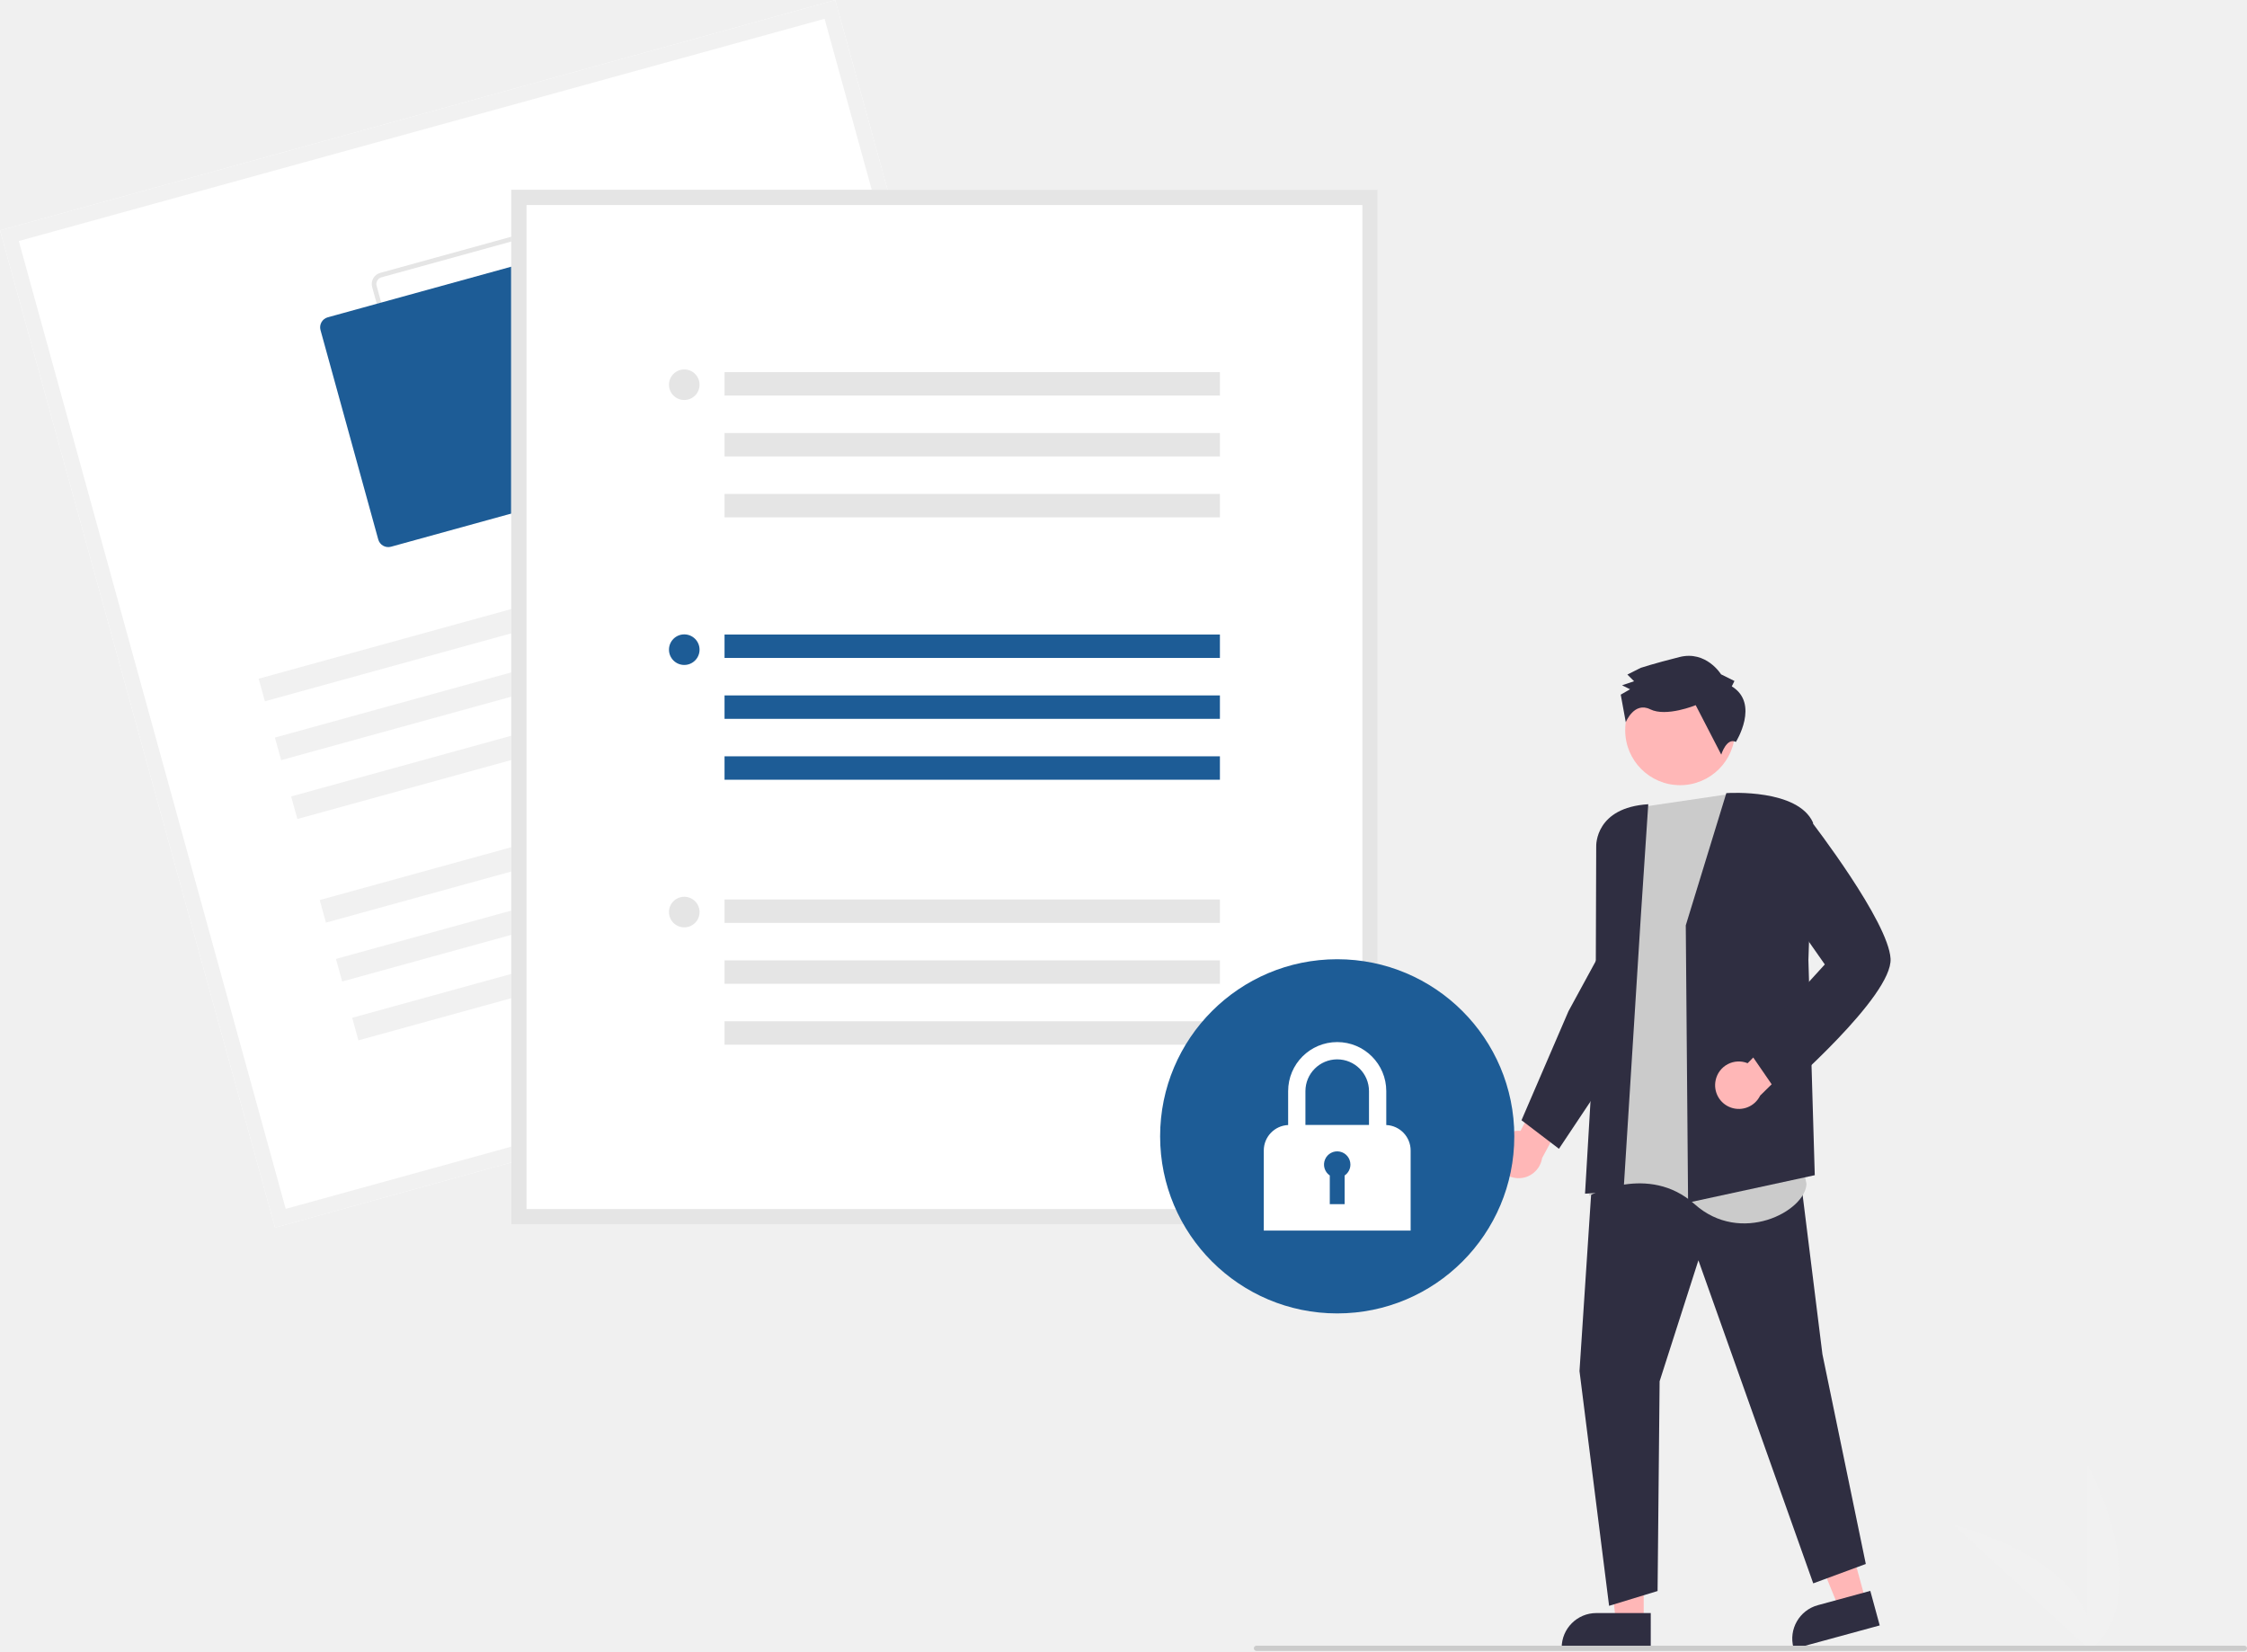
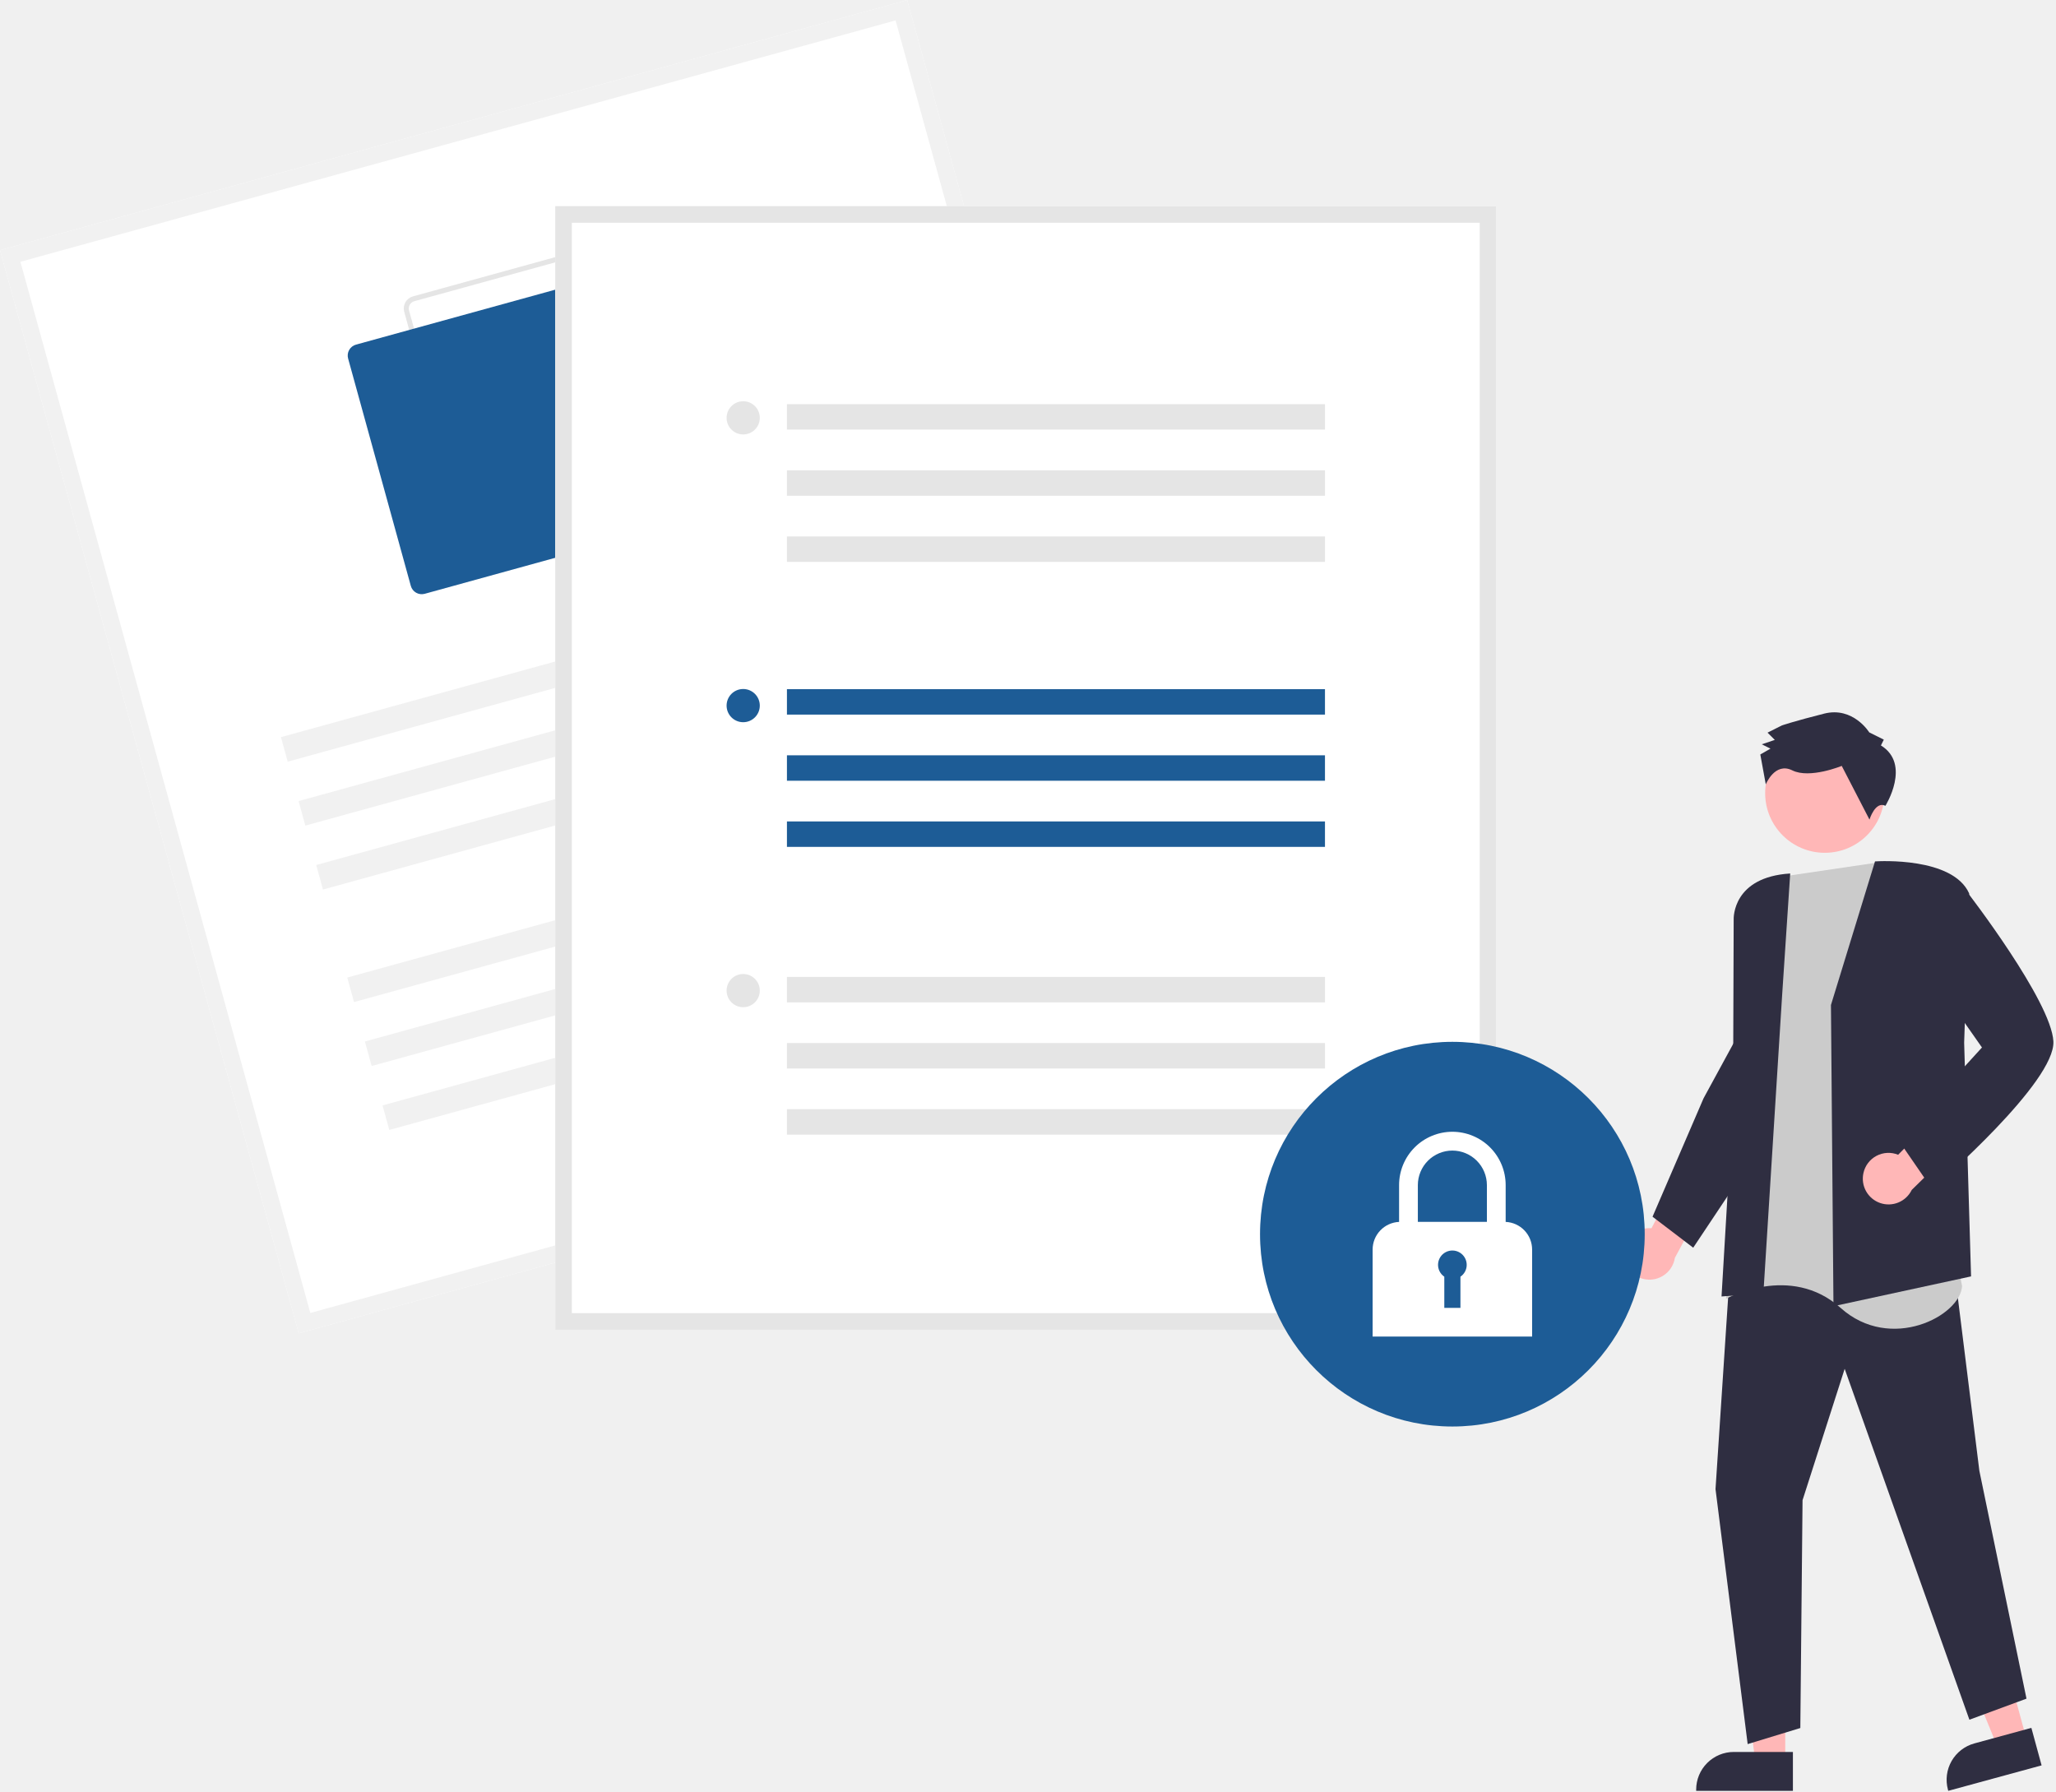
- <svg xmlns="http://www.w3.org/2000/svg" data-name="Layer 1" width="866.524" height="637.056" viewBox="0 0 866.524 637.056">
-   <path d="M971.738,768.528v-72.34S999.93,747.474,971.738,768.528Z" transform="translate(-166.7382 -131.4719)" fill="#f1f1f1" />
-   <path d="M973.48,768.515,920.19,719.594S977.035,733.51,973.48,768.515Z" transform="translate(-166.7382 -131.4719)" fill="#f1f1f1" />
-   <path d="M743.266,577.442a9.095,9.095,0,0,1,9.851-9.872l9.607-18.431,12.624,3.106-13.932,25.838a9.145,9.145,0,0,1-18.15-.641Z" transform="translate(-166.7382 -131.4719)" fill="#ffb7b7" />
-   <polygon points="633.871 625.527 623.218 625.526 618.15 584.437 633.873 584.438 633.871 625.527" fill="#ffb7b7" />
-   <path d="M803.326,767.325l-34.349-.001v-.434a13.37,13.37,0,0,1,13.37-13.369h.001l20.979.001Z" transform="translate(-166.7382 -131.4719)" fill="#2f2e41" />
-   <polygon points="719.549 617.569 709.271 620.371 693.57 582.063 708.739 577.927 719.549 617.569" fill="#ffb7b7" />
-   <path d="M891.625,758.288,858.486,767.325l-.114-.419a13.37,13.37,0,0,1,9.381-16.416l.001-0L887.993,744.97Z" transform="translate(-166.7382 -131.4719)" fill="#2f2e41" />
-   <polygon points="614.423 448.033 609.109 528.727 620.524 619.261 639.221 613.554 640.009 532.663 654.966 486.018 699.25 610.602 719.521 603.123 702.792 522.232 693.345 446.262 614.423 448.033" fill="#2f2e41" />
-   <path d="M832.823,437.806,801.337,442.449,789.994,453.667l-3.522,40.307,2.187,35.702-9.119,62.959s22.93-12.729,40.701,3.205,42.635,2.816,43.147-7.784Z" transform="translate(-166.7382 -131.4719)" fill="#cbcbcb" />
-   <path d="M816.834,488.357l-0-.045,15.641-50.984.202-.013c1.113-.072,27.337-1.618,33.202,11.33l.028.062-1.782,52.983,2.454,82.979-48.501,10.505-.353.077Z" transform="translate(-166.7382 -131.4719)" fill="#2f2e41" />
-   <path d="M799.501,484.833l2.869-43.221c-20.407,1.269-20.099,15.738-20.076,16.369l-.223,64.65-4.087,69.164,14.86-1.114Z" transform="translate(-166.7382 -131.4719)" fill="#2f2e41" />
-   <path d="M753.485,563.477l18.117-42.047L784.248,498.208l6.602,41.889-22.922,34.384Z" transform="translate(-166.7382 -131.4719)" fill="#2f2e41" />
-   <path d="M828.36,548.006a9.095,9.095,0,0,1,12.325-6.526l14.616-14.777,11.146,6.692L845.514,553.973A9.145,9.145,0,0,1,828.36,548.006Z" transform="translate(-166.7382 -131.4719)" fill="#ffb7b7" />
-   <path d="M840.651,536.085,870.452,503.393,850.726,475.244l2.03-13.762L864.383,447.12l.227.293c1.239,1.604,30.362,39.439,31.198,53.763.839,14.376-41.021,50.742-42.803,52.282l-.248.214Z" transform="translate(-166.7382 -131.4719)" fill="#2f2e41" />
-   <circle cx="647.916" cy="281.612" r="21.181" fill="#ffb7b7" />
-   <path d="M834.576,396.15l1.027-2.067-5.167-2.567s-5.7-9.274-16.014-6.668-14.955,4.166-14.955,4.166l-5.154,2.593,2.587,2.574-4.64,1.56,3.1,1.54-3.607,2.073,1.942,10.628s3.225-8.061,9.425-4.981,17.541-1.592,17.541-1.592l9.853,19.069s2.033-6.684,5.657-4.902C836.171,417.577,845.43,402.831,834.576,396.15Z" transform="translate(-166.7382 -131.4719)" fill="#2f2e41" />
-   <path d="M594.907,516.07,272.805,604.901,166.738,220.303l322.102-88.831Z" transform="translate(-166.7382 -131.4719)" fill="#fff" />
-   <path d="M594.907,516.07,272.805,604.901,166.738,220.303l322.102-88.831ZM276.92,597.651l310.738-85.697-102.932-373.233-310.738,85.697Z" transform="translate(-166.7382 -131.4719)" fill="#f1f1f1" />
-   <path d="M418.744,303.765l-80.741,22.267a4.46,4.46,0,0,1-5.479-3.11l-22.267-80.741a4.46,4.46,0,0,1,3.11-5.479l80.741-22.267a4.46,4.46,0,0,1,5.479,3.11l22.267,80.741A4.46,4.46,0,0,1,418.744,303.765ZM313.841,238.42a2.676,2.676,0,0,0-1.866,3.288l22.267,80.741a2.676,2.676,0,0,0,3.288,1.866l80.741-22.267a2.676,2.676,0,0,0,1.866-3.288l-22.267-80.741a2.676,2.676,0,0,0-3.288-1.866Z" transform="translate(-166.7382 -131.4719)" fill="#e5e5e5" />
-   <path d="M398.277,320.039l-80.741,22.267a4.014,4.014,0,0,1-4.931-2.799L290.337,258.766a4.014,4.014,0,0,1,2.799-4.931l80.741-22.267a4.014,4.014,0,0,1,4.931,2.799l22.267,80.741A4.014,4.014,0,0,1,398.277,320.039Z" transform="translate(-166.7382 -131.4719)" fill="#1d5c96" />
-   <rect x="263.489" y="361.969" width="233.728" height="9.032" transform="translate(-250.4837 -17.16149) rotate(-15.41811)" fill="#f1f1f1" />
-   <rect x="269.75" y="384.671" width="233.728" height="9.032" transform="translate(-256.294 -14.67996) rotate(-15.41811)" fill="#f1f1f1" />
-   <rect x="276.011" y="407.372" width="233.728" height="9.032" transform="translate(-262.1042 -12.19843) rotate(-15.41811)" fill="#f1f1f1" />
-   <rect x="287.03" y="447.328" width="233.728" height="9.032" transform="translate(-272.3302 -7.83093) rotate(-15.41811)" fill="#f1f1f1" />
-   <rect x="293.291" y="470.03" width="233.728" height="9.032" transform="translate(-278.1405 -5.34939) rotate(-15.41811)" fill="#f1f1f1" />
-   <rect x="299.552" y="492.732" width="233.728" height="9.032" transform="translate(-283.9507 -2.86786) rotate(-15.41811)" fill="#f1f1f1" />
-   <path d="M698.014,603.616H363.887V204.661H698.014Z" transform="translate(-166.7382 -131.4719)" fill="#fff" />
-   <path d="M698.014,603.616H363.887V204.661H698.014Zm-328.233-5.895H692.12V210.555H369.782Z" transform="translate(-166.7382 -131.4719)" fill="#e5e5e5" />
-   <rect x="279.408" y="244.695" width="191.034" height="9.032" fill="#1d5c96" />
-   <rect x="279.408" y="268.178" width="191.034" height="9.032" fill="#1d5c96" />
-   <rect x="279.408" y="291.661" width="191.034" height="9.032" fill="#1d5c96" />
-   <circle cx="263.877" cy="250.534" r="5.895" fill="#1d5c96" />
-   <rect x="279.408" y="143.505" width="191.034" height="9.032" fill="#e5e5e5" />
-   <rect x="279.408" y="166.989" width="191.034" height="9.032" fill="#e5e5e5" />
-   <rect x="279.408" y="190.472" width="191.034" height="9.032" fill="#e5e5e5" />
-   <circle cx="263.877" cy="148.362" r="5.895" fill="#e5e5e5" />
-   <rect x="279.408" y="346.867" width="191.034" height="9.032" fill="#e5e5e5" />
-   <rect x="279.408" y="370.35" width="191.034" height="9.032" fill="#e5e5e5" />
-   <rect x="279.408" y="393.833" width="191.034" height="9.032" fill="#e5e5e5" />
-   <circle cx="263.877" cy="351.723" r="5.895" fill="#e5e5e5" />
-   <circle cx="515.677" cy="438.205" r="68.293" fill="#1d5c96" />
-   <path d="M701.336,565.32V552.253a18.921,18.921,0,1,0-37.842,0v13.067a9.838,9.838,0,0,0-9.396,9.823v30.879h56.634V575.144A9.838,9.838,0,0,0,701.336,565.32ZM682.415,539.994a12.273,12.273,0,0,1,12.258,12.259v13.044H670.157V552.253A12.273,12.273,0,0,1,682.415,539.994Z" transform="translate(-166.7382 -131.4719)" fill="#fff" />
-   <path d="M687.506,580.569a5.091,5.091,0,1,0-7.954,4.207v11.065H685.278v-11.065A5.084,5.084,0,0,0,687.506,580.569Z" transform="translate(-166.7382 -131.4719)" fill="#1d5c96" />
-   <path d="M1032.262,768.122h-381a1,1,0,0,1,0-2h381a1,1,0,0,1,0,2Z" transform="translate(-166.7382 -131.4719)" fill="#cbcbcb" />
+ <svg xmlns="http://www.w3.org/2000/svg" width="730" height="636" viewBox="0 0 730 636" fill="none">
+   <path d="M576.528 445.97C576.41 444.646 576.583 443.312 577.036 442.062C577.489 440.811 578.21 439.676 579.149 438.735C580.088 437.793 581.223 437.07 582.472 436.614C583.721 436.159 585.055 435.983 586.38 436.099L595.986 417.667L608.611 420.774L594.679 446.611C594.336 448.824 593.195 450.834 591.47 452.26C589.745 453.687 587.556 454.432 585.319 454.353C583.082 454.274 580.951 453.377 579.331 451.832C577.711 450.287 576.713 448.201 576.528 445.97Z" fill="#FFB7B7" />
+   <path d="M633.871 625.527L623.218 625.526L618.15 584.437L633.873 584.438L633.871 625.527Z" fill="#FFB7B7" />
+   <path d="M636.587 635.853L602.239 635.852V635.417C602.239 631.871 603.647 628.471 606.155 625.964C608.662 623.457 612.062 622.048 615.608 622.048L636.588 622.049L636.587 635.853Z" fill="#2F2E41" />
+   <path d="M719.549 617.569L709.271 620.371L693.57 582.063L708.739 577.927L719.549 617.569Z" fill="#FFB7B7" />
+   <path d="M724.887 626.816L691.748 635.853L691.634 635.434C690.701 632.013 691.165 628.361 692.924 625.283C694.683 622.204 697.593 619.951 701.014 619.018L721.255 613.498L724.887 626.816Z" fill="#2F2E41" />
+   <path d="M614.423 448.033L609.109 528.727L620.524 619.261L639.221 613.554L640.009 532.663L654.966 486.018L699.25 610.602L719.521 603.123L702.792 522.232L693.345 446.262L614.423 448.033Z" fill="#2F2E41" />
+   <path d="M666.084 306.334L634.599 310.977L623.256 322.195L619.734 362.502L621.921 398.204L612.803 461.163C612.803 461.163 635.733 448.434 653.503 464.368C671.274 480.302 696.139 467.184 696.65 456.584L666.084 306.334Z" fill="#CBCBCB" />
+   <path d="M650.096 356.885L650.096 356.84L665.737 305.856L665.939 305.843C667.052 305.771 693.276 304.225 699.141 317.173L699.17 317.236L697.388 370.219L699.842 453.198L651.341 463.703L650.989 463.779L650.096 356.885Z" fill="#2F2E41" />
+   <path d="M632.762 353.361L635.632 310.14C615.225 311.41 615.532 325.878 615.556 326.509L615.333 391.159L611.246 460.323L626.106 459.208L632.762 353.361Z" fill="#2F2E41" />
+   <path d="M586.747 432.005L604.865 389.958L617.51 366.736L624.112 408.625L601.19 443.009L586.747 432.005Z" fill="#2F2E41" />
+   <path d="M661.622 416.534C661.899 415.234 662.458 414.01 663.26 412.949C664.061 411.888 665.086 411.016 666.261 410.394C667.436 409.771 668.733 409.414 670.061 409.348C671.389 409.281 672.716 409.506 673.947 410.008L688.563 395.231L699.71 401.923L678.775 422.501C677.796 424.514 676.112 426.098 674.043 426.952C671.974 427.807 669.663 427.872 667.548 427.137C665.434 426.401 663.663 424.916 662.57 422.962C661.478 421.008 661.141 418.721 661.622 416.534Z" fill="#FFB7B7" />
+   <path d="M673.913 404.614L703.714 371.921L683.988 343.772L686.018 330.01L697.645 315.648L697.872 315.941C699.111 317.545 728.234 355.381 729.07 369.704C729.908 384.08 688.049 420.446 686.266 421.986L686.018 422.201L673.913 404.614Z" fill="#2F2E41" />
+   <path d="M647.916 302.793C659.615 302.793 669.098 293.31 669.098 281.612C669.098 269.914 659.615 260.431 647.916 260.431C636.218 260.431 626.735 269.914 626.735 281.612C626.735 293.31 636.218 302.793 647.916 302.793Z" fill="#FFB7B7" />
+   <path d="M667.838 264.679L668.865 262.612L663.698 260.045C663.698 260.045 657.998 250.77 647.684 253.377C637.369 255.983 632.729 257.543 632.729 257.543L627.575 260.136L630.162 262.71L625.521 264.269L628.621 265.81L625.014 267.883L626.956 278.511C626.956 278.511 630.181 270.45 636.382 273.531C642.582 276.611 653.923 271.938 653.923 271.938L663.776 291.007C663.776 291.007 665.809 284.322 669.433 286.105C669.433 286.105 678.691 271.36 667.838 264.679Z" fill="#2F2E41" />
+   <path d="M428.169 384.598L106.067 473.429L0 88.831L322.102 0L428.169 384.598Z" fill="white" />
+   <path d="M428.169 384.598L106.067 473.429L0 88.831L322.102 0L428.169 384.598ZM110.182 466.18L420.92 380.482L317.987 7.249L7.25 92.947L110.182 466.18Z" fill="#F1F1F1" />
+   <path d="M252.006 172.293L171.265 194.561C170.126 194.873 168.909 194.722 167.882 194.138C166.855 193.555 166.101 192.589 165.786 191.45L143.518 110.709C143.206 109.57 143.357 108.354 143.941 107.327C144.524 106.299 145.49 105.546 146.629 105.23L227.37 82.963C228.509 82.65 229.725 82.802 230.752 83.385C231.78 83.968 232.533 84.935 232.849 86.073L255.116 166.814C255.429 167.953 255.277 169.17 254.694 170.197C254.111 171.224 253.144 171.978 252.006 172.293ZM147.102 106.948C146.419 107.137 145.839 107.59 145.489 108.206C145.14 108.822 145.048 109.552 145.236 110.236L167.503 190.977C167.693 191.66 168.145 192.24 168.761 192.59C169.378 192.939 170.107 193.031 170.791 192.843L251.532 170.576C252.215 170.386 252.795 169.934 253.145 169.318C253.495 168.701 253.586 167.972 253.398 167.288L231.131 86.547C230.942 85.864 230.489 85.284 229.873 84.934C229.257 84.584 228.527 84.493 227.843 84.681L147.102 106.948Z" fill="#E5E5E5" />
+   <path d="M231.538 188.567L150.797 210.835C149.772 211.116 148.677 210.979 147.753 210.455C146.829 209.93 146.15 209.06 145.866 208.035L123.599 127.294C123.317 126.269 123.454 125.174 123.979 124.25C124.504 123.325 125.374 122.647 126.398 122.363L207.139 100.096C208.164 99.814 209.259 99.951 210.184 100.476C211.108 101 211.787 101.87 212.07 102.895L234.338 183.636C234.619 184.661 234.482 185.756 233.958 186.68C233.433 187.605 232.563 188.283 231.538 188.567Z" fill="#1D5C96" />
+   <path d="M325.073 199.59L99.756 261.729L102.158 270.436L327.474 208.297L325.073 199.59Z" fill="#F1F1F1" />
+   <path d="M331.334 222.292L106.017 284.431L108.418 293.138L333.735 230.999L331.334 222.292Z" fill="#F1F1F1" />
+   <path d="M337.595 244.994L112.278 307.133L114.679 315.84L339.996 253.701L337.595 244.994Z" fill="#F1F1F1" />
+   <path d="M348.614 284.949L123.297 347.088L125.698 355.795L351.015 293.656L348.614 284.949Z" fill="#F1F1F1" />
+   <path d="M354.875 307.651L129.558 369.79L131.959 378.497L357.276 316.358L354.875 307.651Z" fill="#F1F1F1" />
+   <path d="M361.136 330.353L135.819 392.492L138.22 401.199L363.537 339.06L361.136 330.353Z" fill="#F1F1F1" />
+   <path d="M531.276 472.144H197.149V73.189H531.276V472.144Z" fill="white" />
+   <path d="M531.276 472.144H197.149V73.189H531.276V472.144ZM203.043 466.25H525.382V79.083H203.043V466.25Z" fill="#E5E5E5" />
+   <path d="M470.442 244.695H279.408V253.727H470.442V244.695Z" fill="#1D5C96" />
+   <path d="M470.442 268.178H279.408V277.21H470.442V268.178Z" fill="#1D5C96" />
+   <path d="M470.442 291.661H279.408V300.694H470.442V291.661Z" fill="#1D5C96" />
+   <path d="M263.877 256.428C267.133 256.428 269.772 253.789 269.772 250.534C269.772 247.278 267.133 244.639 263.877 244.639C260.622 244.639 257.983 247.278 257.983 250.534C257.983 253.789 260.622 256.428 263.877 256.428Z" fill="#1D5C96" />
+   <path d="M470.442 143.505H279.408V152.537H470.442V143.505Z" fill="#E5E5E5" />
+   <path d="M470.442 166.989H279.408V176.021H470.442V166.989Z" fill="#E5E5E5" />
+   <path d="M470.442 190.472H279.408V199.504H470.442V190.472Z" fill="#E5E5E5" />
+   <path d="M263.877 154.257C267.133 154.257 269.772 151.617 269.772 148.362C269.772 145.107 267.133 142.467 263.877 142.467C260.622 142.467 257.983 145.107 257.983 148.362C257.983 151.617 260.622 154.257 263.877 154.257Z" fill="#E5E5E5" />
+   <path d="M470.442 346.867H279.408V355.899H470.442V346.867Z" fill="#E5E5E5" />
+   <path d="M470.442 370.35H279.408V379.382H470.442V370.35Z" fill="#E5E5E5" />
+   <path d="M470.442 393.833H279.408V402.866H470.442V393.833Z" fill="#E5E5E5" />
+   <path d="M263.877 357.618C267.133 357.618 269.772 354.979 269.772 351.723C269.772 348.468 267.133 345.829 263.877 345.829C260.622 345.829 257.983 348.468 257.983 351.723C257.983 354.979 260.622 357.618 263.877 357.618Z" fill="#E5E5E5" />
+   <path d="M515.677 506.499C553.394 506.499 583.97 475.923 583.97 438.205C583.97 400.488 553.394 369.912 515.677 369.912C477.96 369.912 447.384 400.488 447.384 438.205C447.384 475.923 477.96 506.499 515.677 506.499Z" fill="#1D5C96" />
+   <path d="M534.598 433.848V420.781C534.6 418.295 534.112 415.833 533.162 413.536C532.212 411.239 530.818 409.151 529.061 407.393C527.304 405.634 525.217 404.24 522.921 403.288C520.624 402.336 518.163 401.846 515.677 401.846C513.191 401.846 510.729 402.336 508.433 403.288C506.136 404.24 504.05 405.634 502.293 407.393C500.535 409.151 499.142 411.239 498.192 413.536C497.242 415.833 496.754 418.295 496.756 420.781V433.848C494.226 433.962 491.839 435.047 490.089 436.876C488.339 438.706 487.361 441.14 487.36 443.672V474.551H543.994V443.672C543.992 441.14 543.015 438.706 541.265 436.876C539.515 435.047 537.127 433.962 534.598 433.848ZM515.677 408.522C518.927 408.526 522.043 409.819 524.341 412.117C526.639 414.415 527.932 417.531 527.935 420.781V433.826H503.418V420.781C503.422 417.531 504.715 414.415 507.013 412.117C509.311 409.819 512.427 408.526 515.677 408.522Z" fill="white" />
+   <path d="M520.768 449.098C520.768 448.22 520.541 447.357 520.11 446.593C519.678 445.829 519.056 445.189 518.304 444.736C517.553 444.283 516.697 444.032 515.819 444.007C514.942 443.983 514.073 444.186 513.297 444.596C512.521 445.006 511.865 445.61 511.391 446.349C510.917 447.088 510.643 447.937 510.594 448.814C510.546 449.69 510.724 450.564 511.113 451.351C511.502 452.138 512.088 452.811 512.813 453.305V464.37H518.54V453.305C519.226 452.839 519.788 452.211 520.177 451.478C520.565 450.745 520.768 449.927 520.768 449.098Z" fill="#1D5C96" />
</svg>
